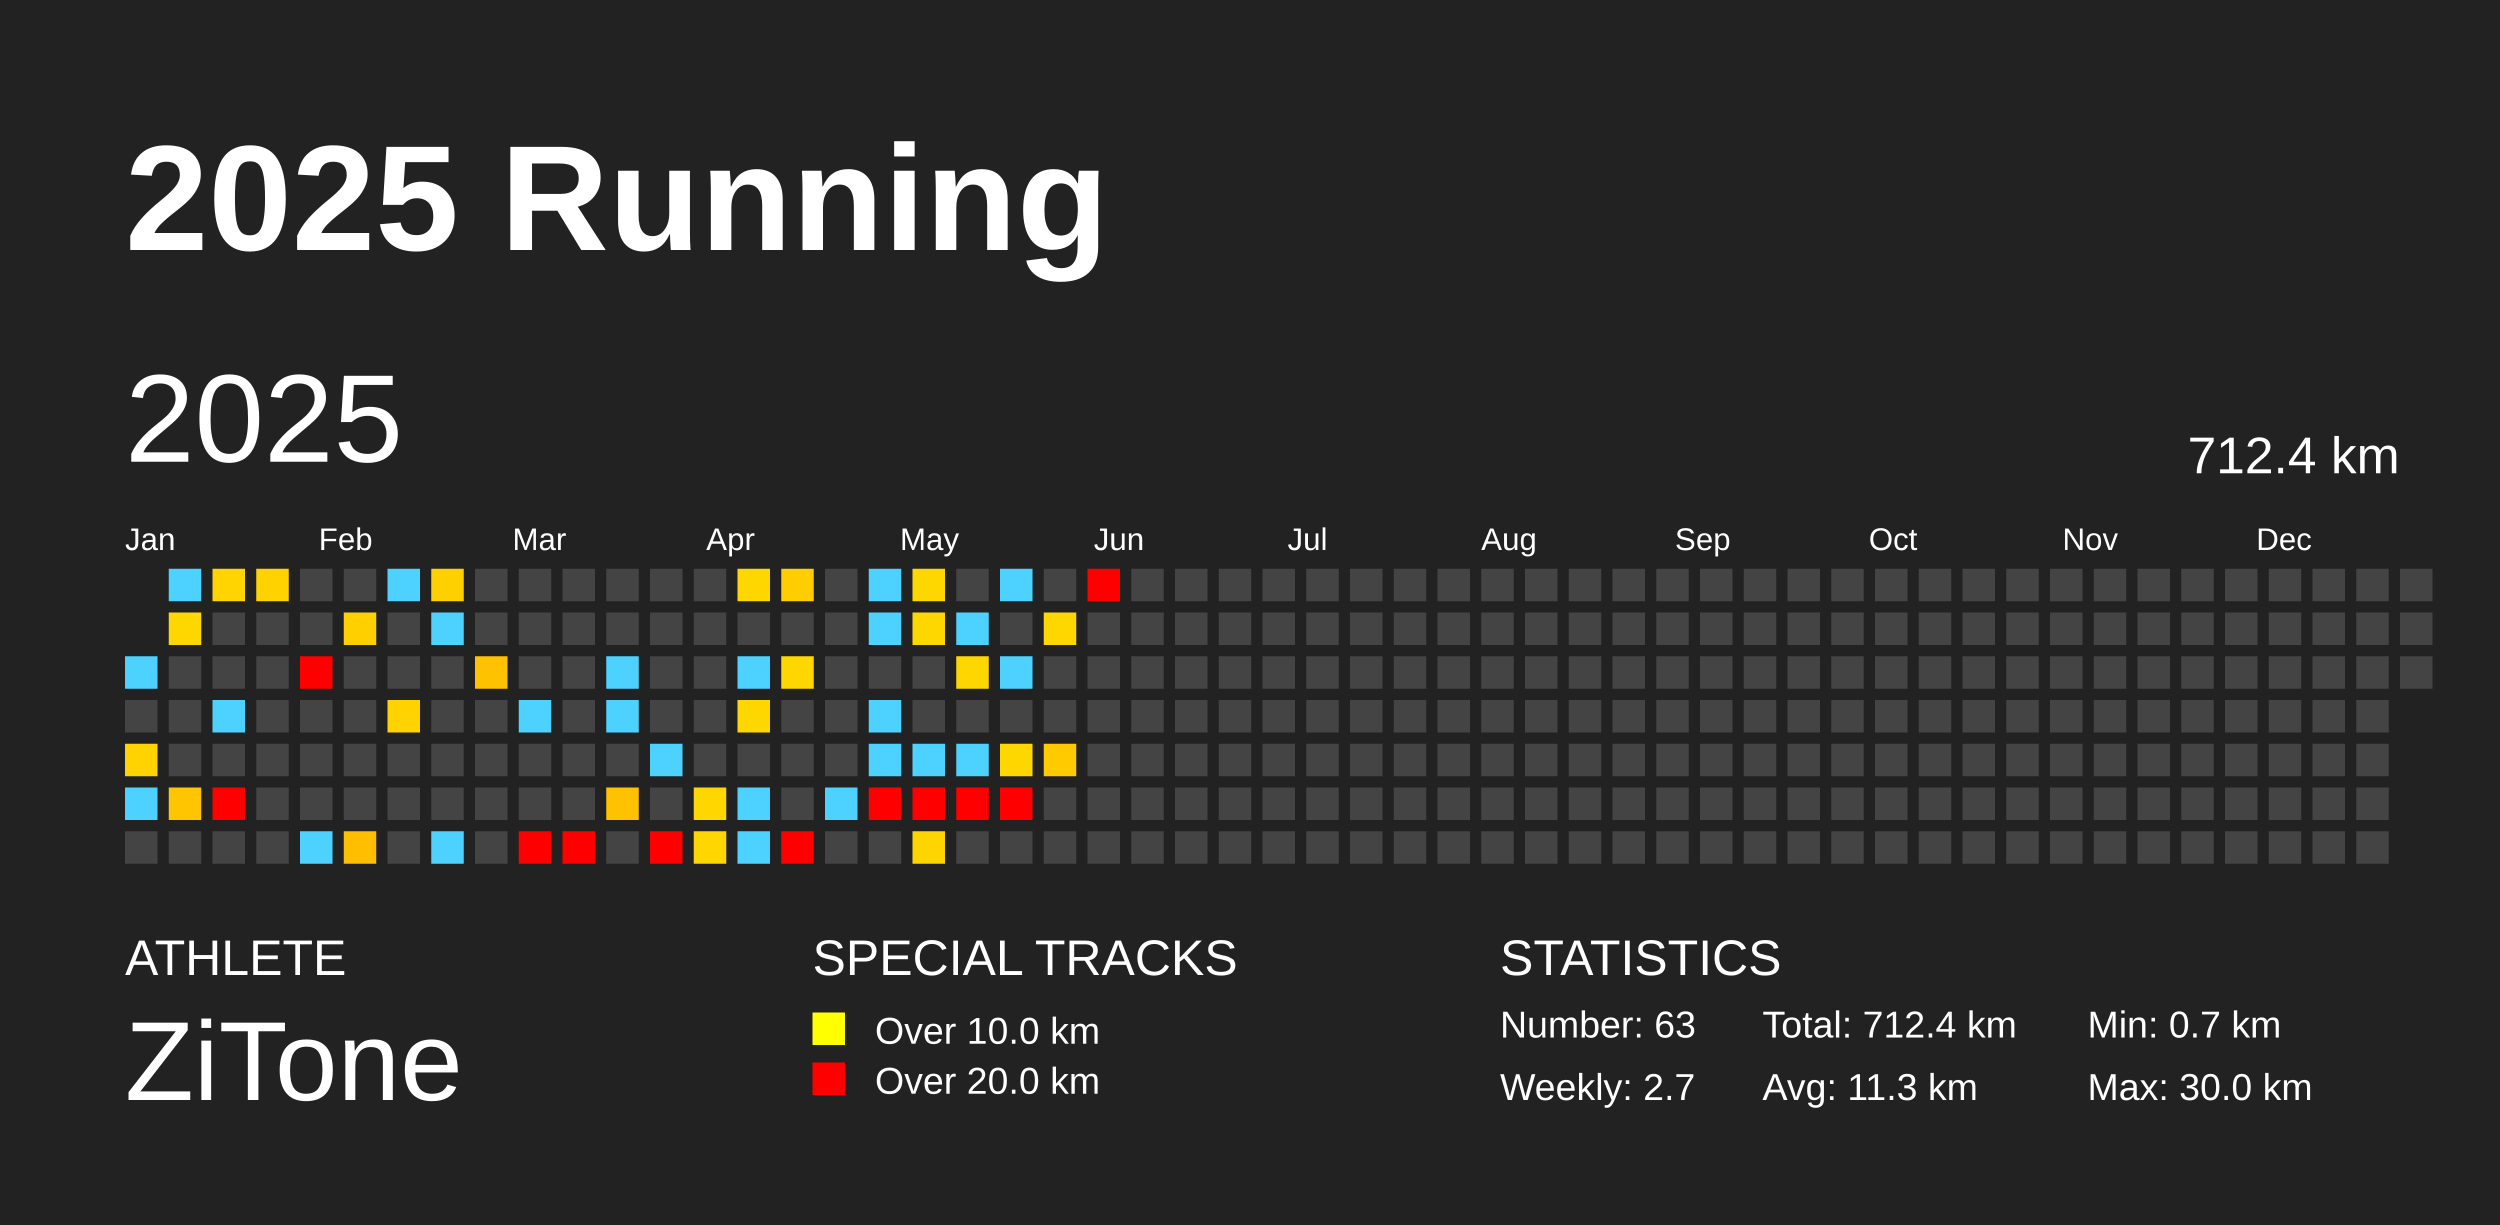
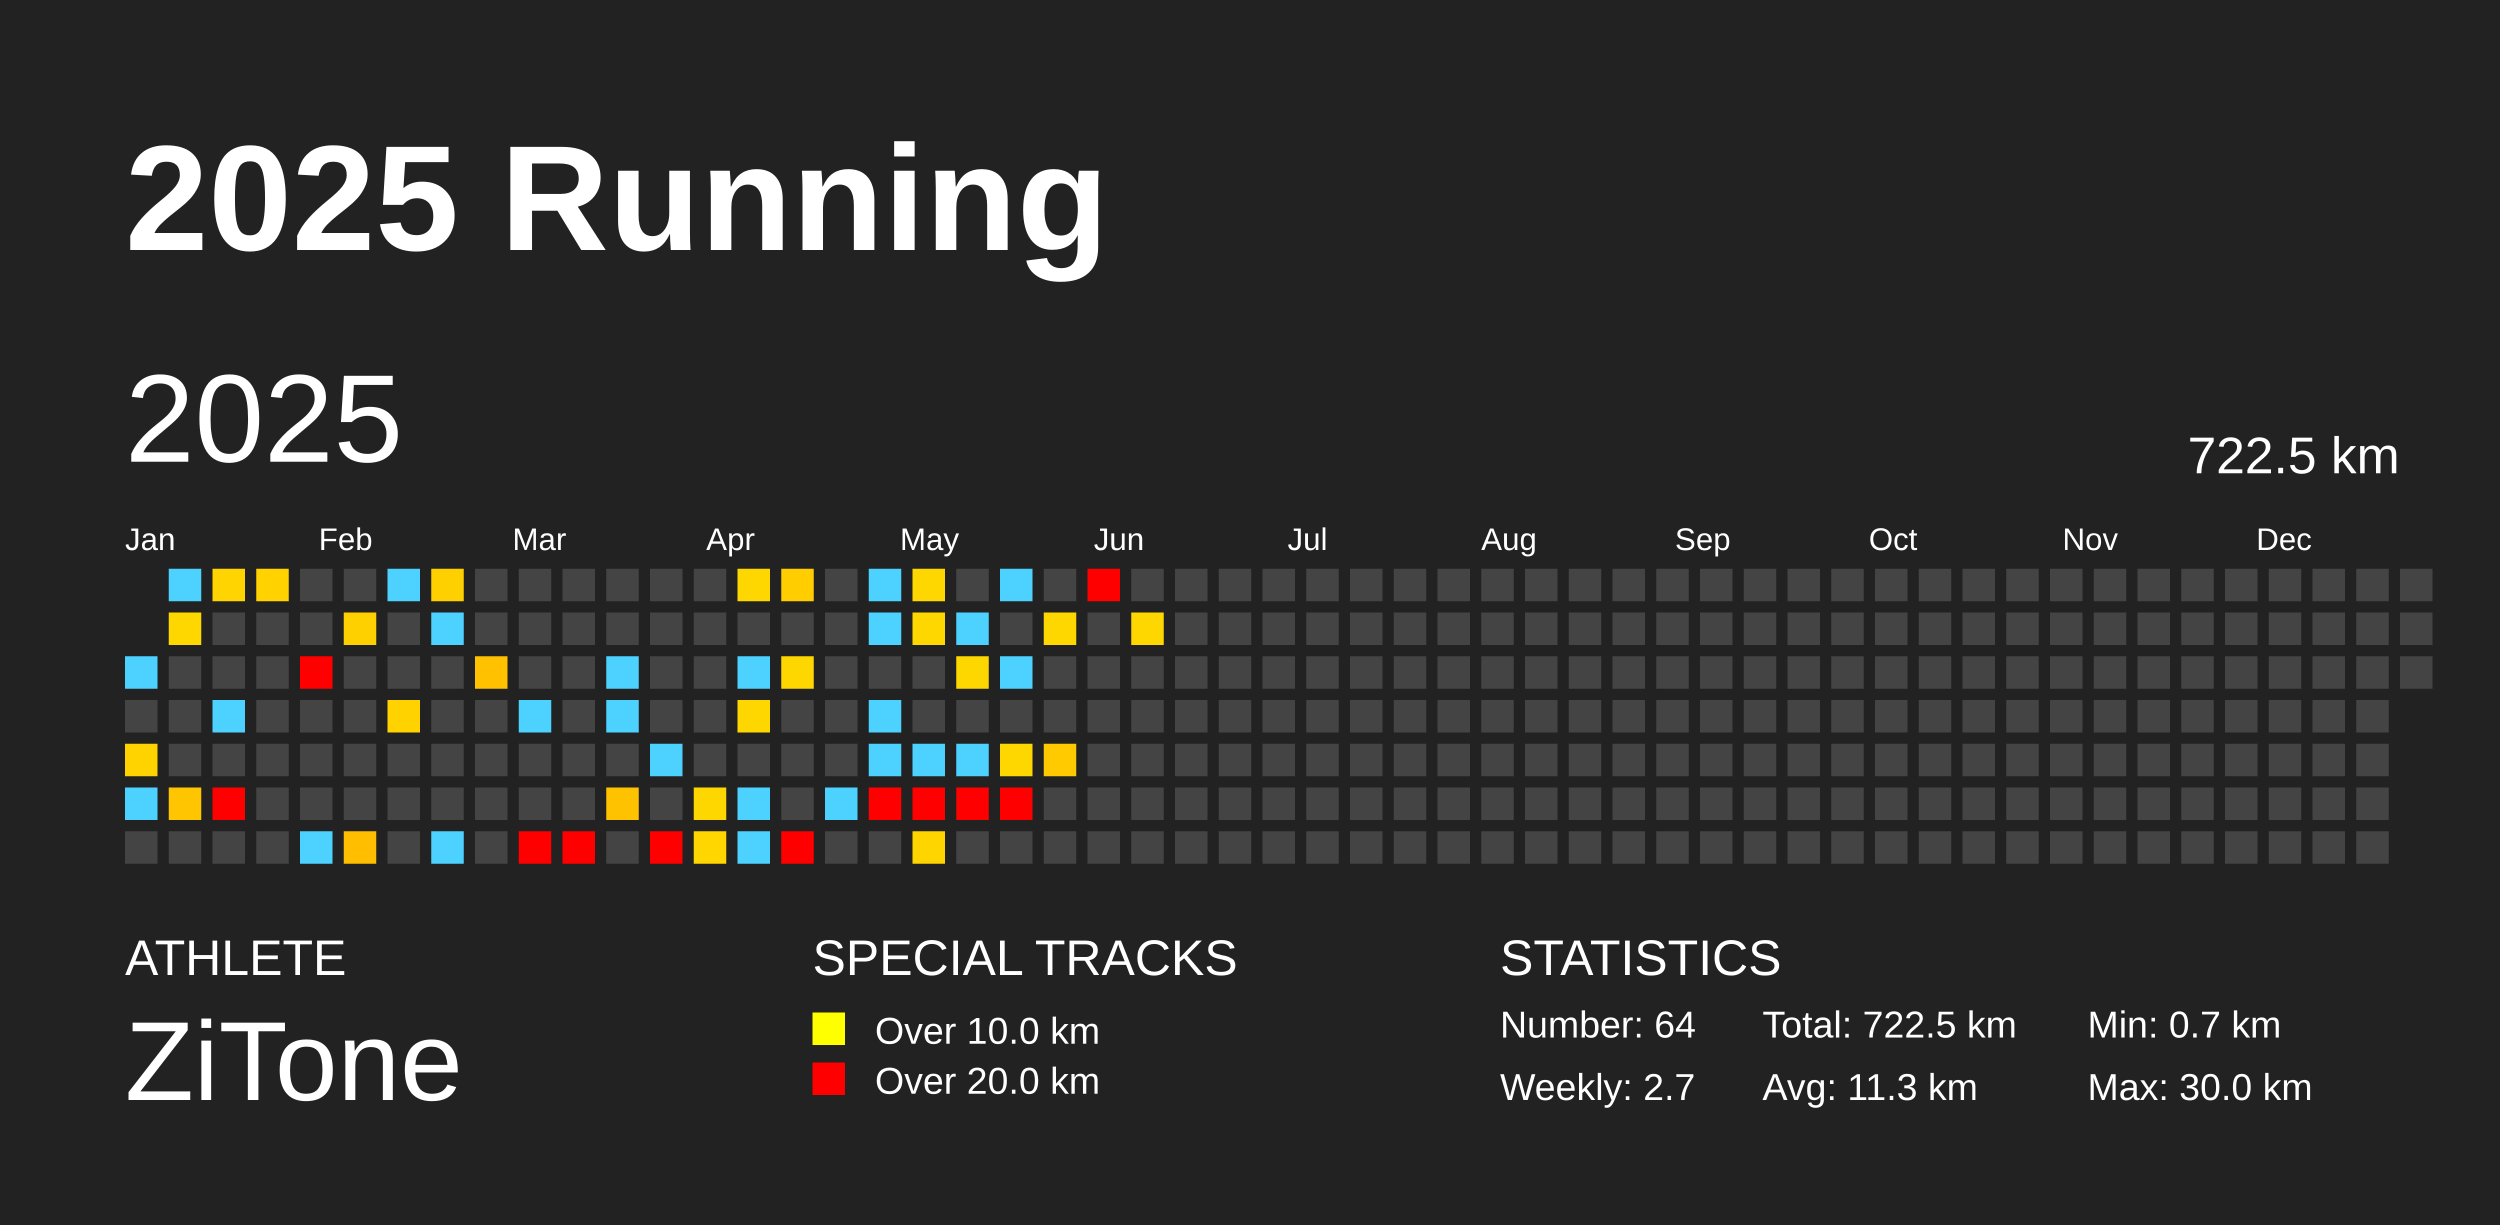
<svg xmlns="http://www.w3.org/2000/svg" baseProfile="full" height="98mm" version="1.1" viewBox="0,0,200,98" width="200mm">
  <defs />
  <rect fill="#222222" height="98" width="200" x="0" y="0" />
  <text fill="#FFFFFF" style="font-size:12px; font-family:Arial; font-weight:bold;" x="10" y="20">2025 Running</text>
  <text fill="#FFFFFF" style="font-size:4px; font-family:Arial" x="10" y="78">ATHLETE</text>
  <text fill="#FFFFFF" style="font-size:9px; font-family:Arial" x="10" y="88">ZiTone</text>
  <text fill="#FFFFFF" style="font-size:4px; font-family:Arial" x="65" y="78">SPECIAL TRACKS</text>
  <rect fill="yellow" height="2.6" width="2.6" x="65" y="81" />
  <text fill="#FFFFFF" style="font-size:3px; font-family:Arial" x="70" y="83.5">Over 10.0 km</text>
  <rect fill="red" height="2.6" width="2.6" x="65" y="85" />
  <text fill="#FFFFFF" style="font-size:3px; font-family:Arial" x="70" y="87.5">Over 20.0 km</text>
  <text fill="#FFFFFF" style="font-size:4px; font-family:Arial" x="120" y="78">STATISTICS</text>
-   <text fill="#FFFFFF" style="font-size:3px; font-family:Arial" x="120" y="83">Number: 63</text>
+   <text fill="#FFFFFF" style="font-size:3px; font-family:Arial" x="120" y="83">Number: 64</text>
  <text fill="#FFFFFF" style="font-size:3px; font-family:Arial" x="120" y="88">Weekly: 2.7</text>
-   <text fill="#FFFFFF" style="font-size:3px; font-family:Arial" x="141" y="83">Total: 712.4 km</text>
+   <text fill="#FFFFFF" style="font-size:3px; font-family:Arial" x="141" y="83">Total: 722.5 km</text>
  <text fill="#FFFFFF" style="font-size:3px; font-family:Arial" x="141" y="88">Avg: 11.3 km</text>
  <text fill="#FFFFFF" style="font-size:3px; font-family:Arial" x="167" y="83">Min: 0.7 km</text>
  <text fill="#FFFFFF" style="font-size:3px; font-family:Arial" x="167" y="88">Max: 30.0 km</text>
  <text dominant-baseline="hanging" fill="#FFFFFF" style="font-size:10.0px; font-family:Arial;" x="10" y="30">2025</text>
-   <text dominant-baseline="hanging" fill="#FFFFFF" style="font-size:4.125px; font-family:Arial;" x="175" y="35">712.4 km</text>
+   <text dominant-baseline="hanging" fill="#FFFFFF" style="font-size:4.125px; font-family:Arial;" x="175" y="35">722.5 km</text>
  <text fill="#FFFFFF" style="font-size:2.5px; font-family:Arial" x="10.0" y="44">Jan</text>
  <text fill="#FFFFFF" style="font-size:2.5px; font-family:Arial" x="25.5" y="44">Feb</text>
  <text fill="#FFFFFF" style="font-size:2.5px; font-family:Arial" x="41.0" y="44">Mar</text>
  <text fill="#FFFFFF" style="font-size:2.5px; font-family:Arial" x="56.5" y="44">Apr</text>
  <text fill="#FFFFFF" style="font-size:2.5px; font-family:Arial" x="72.0" y="44">May</text>
  <text fill="#FFFFFF" style="font-size:2.5px; font-family:Arial" x="87.5" y="44">Jun</text>
  <text fill="#FFFFFF" style="font-size:2.5px; font-family:Arial" x="103.0" y="44">Jul</text>
  <text fill="#FFFFFF" style="font-size:2.5px; font-family:Arial" x="118.5" y="44">Aug</text>
  <text fill="#FFFFFF" style="font-size:2.5px; font-family:Arial" x="134.0" y="44">Sep</text>
  <text fill="#FFFFFF" style="font-size:2.5px; font-family:Arial" x="149.5" y="44">Oct</text>
  <text fill="#FFFFFF" style="font-size:2.5px; font-family:Arial" x="165.0" y="44">Nov</text>
  <text fill="#FFFFFF" style="font-size:2.5px; font-family:Arial" x="180.5" y="44">Dec</text>
  <rect fill="#4dd2ff" height="2.6" width="2.6" x="10.0" y="52.5" />
  <rect fill="#444444" height="2.6" width="2.6" x="10.0" y="56.0" />
  <rect fill="#ffd300" height="2.6" width="2.6" x="10.0" y="59.5" />
  <rect fill="#4dd2ff" height="2.6" width="2.6" x="10.0" y="63.0" />
  <rect fill="#444444" height="2.6" width="2.6" x="10.0" y="66.5" />
  <rect fill="#4dd2ff" height="2.6" width="2.6" x="13.5" y="45.5" />
  <rect fill="#ffd700" height="2.6" width="2.6" x="13.5" y="49.0" />
  <rect fill="#444444" height="2.6" width="2.6" x="13.5" y="52.5" />
  <rect fill="#444444" height="2.6" width="2.6" x="13.5" y="56.0" />
  <rect fill="#444444" height="2.6" width="2.6" x="13.5" y="59.5" />
  <rect fill="#ffc500" height="2.6" width="2.6" x="13.5" y="63.0" />
  <rect fill="#444444" height="2.6" width="2.6" x="13.5" y="66.5" />
  <rect fill="#ffd400" height="2.6" width="2.6" x="17.0" y="45.5" />
  <rect fill="#444444" height="2.6" width="2.6" x="17.0" y="49.0" />
  <rect fill="#444444" height="2.6" width="2.6" x="17.0" y="52.5" />
  <rect fill="#4dd2ff" height="2.6" width="2.6" x="17.0" y="56.0" />
  <rect fill="#444444" height="2.6" width="2.6" x="17.0" y="59.5" />
  <rect fill="red" height="2.6" width="2.6" x="17.0" y="63.0" />
  <rect fill="#444444" height="2.6" width="2.6" x="17.0" y="66.5" />
  <rect fill="#ffd200" height="2.6" width="2.6" x="20.5" y="45.5" />
  <rect fill="#444444" height="2.6" width="2.6" x="20.5" y="49.0" />
  <rect fill="#444444" height="2.6" width="2.6" x="20.5" y="52.5" />
  <rect fill="#444444" height="2.6" width="2.6" x="20.5" y="56.0" />
  <rect fill="#444444" height="2.6" width="2.6" x="20.5" y="59.5" />
  <rect fill="#444444" height="2.6" width="2.6" x="20.5" y="63.0" />
  <rect fill="#444444" height="2.6" width="2.6" x="20.5" y="66.5" />
  <rect fill="#444444" height="2.6" width="2.6" x="24.0" y="45.5" />
  <rect fill="#444444" height="2.6" width="2.6" x="24.0" y="49.0" />
  <rect fill="red" height="2.6" width="2.6" x="24.0" y="52.5" />
  <rect fill="#444444" height="2.6" width="2.6" x="24.0" y="56.0" />
  <rect fill="#444444" height="2.6" width="2.6" x="24.0" y="59.5" />
  <rect fill="#444444" height="2.6" width="2.6" x="24.0" y="63.0" />
  <rect fill="#4dd2ff" height="2.6" width="2.6" x="24.0" y="66.5" />
  <rect fill="#444444" height="2.6" width="2.6" x="27.5" y="45.5" />
  <rect fill="#ffd000" height="2.6" width="2.6" x="27.5" y="49.0" />
  <rect fill="#444444" height="2.6" width="2.6" x="27.5" y="52.5" />
  <rect fill="#444444" height="2.6" width="2.6" x="27.5" y="56.0" />
  <rect fill="#444444" height="2.6" width="2.6" x="27.5" y="59.5" />
  <rect fill="#444444" height="2.6" width="2.6" x="27.5" y="63.0" />
  <rect fill="#ffbe00" height="2.6" width="2.6" x="27.5" y="66.5" />
  <rect fill="#4dd2ff" height="2.6" width="2.6" x="31.0" y="45.5" />
  <rect fill="#444444" height="2.6" width="2.6" x="31.0" y="49.0" />
  <rect fill="#444444" height="2.6" width="2.6" x="31.0" y="52.5" />
  <rect fill="#ffd200" height="2.6" width="2.6" x="31.0" y="56.0" />
  <rect fill="#444444" height="2.6" width="2.6" x="31.0" y="59.5" />
  <rect fill="#444444" height="2.6" width="2.6" x="31.0" y="63.0" />
  <rect fill="#444444" height="2.6" width="2.6" x="31.0" y="66.5" />
  <rect fill="#ffd000" height="2.6" width="2.6" x="34.5" y="45.5" />
  <rect fill="#4dd2ff" height="2.6" width="2.6" x="34.5" y="49.0" />
  <rect fill="#444444" height="2.6" width="2.6" x="34.5" y="52.5" />
  <rect fill="#444444" height="2.6" width="2.6" x="34.5" y="56.0" />
  <rect fill="#444444" height="2.6" width="2.6" x="34.5" y="59.5" />
  <rect fill="#444444" height="2.6" width="2.6" x="34.5" y="63.0" />
  <rect fill="#4dd2ff" height="2.6" width="2.6" x="34.5" y="66.5" />
  <rect fill="#444444" height="2.6" width="2.6" x="38.0" y="45.5" />
  <rect fill="#444444" height="2.6" width="2.6" x="38.0" y="49.0" />
  <rect fill="#ffc100" height="2.6" width="2.6" x="38.0" y="52.5" />
  <rect fill="#444444" height="2.6" width="2.6" x="38.0" y="56.0" />
  <rect fill="#444444" height="2.6" width="2.6" x="38.0" y="59.5" />
  <rect fill="#444444" height="2.6" width="2.6" x="38.0" y="63.0" />
  <rect fill="#444444" height="2.6" width="2.6" x="38.0" y="66.5" />
  <rect fill="#444444" height="2.6" width="2.6" x="41.5" y="45.5" />
  <rect fill="#444444" height="2.6" width="2.6" x="41.5" y="49.0" />
  <rect fill="#444444" height="2.6" width="2.6" x="41.5" y="52.5" />
  <rect fill="#4dd2ff" height="2.6" width="2.6" x="41.5" y="56.0" />
  <rect fill="#444444" height="2.6" width="2.6" x="41.5" y="59.5" />
  <rect fill="#444444" height="2.6" width="2.6" x="41.5" y="63.0" />
  <rect fill="red" height="2.6" width="2.6" x="41.5" y="66.5" />
  <rect fill="#444444" height="2.6" width="2.6" x="45.0" y="45.5" />
  <rect fill="#444444" height="2.6" width="2.6" x="45.0" y="49.0" />
  <rect fill="#444444" height="2.6" width="2.6" x="45.0" y="52.5" />
  <rect fill="#444444" height="2.6" width="2.6" x="45.0" y="56.0" />
  <rect fill="#444444" height="2.6" width="2.6" x="45.0" y="59.5" />
  <rect fill="#444444" height="2.6" width="2.6" x="45.0" y="63.0" />
  <rect fill="red" height="2.6" width="2.6" x="45.0" y="66.5" />
  <rect fill="#444444" height="2.6" width="2.6" x="48.5" y="45.5" />
  <rect fill="#444444" height="2.6" width="2.6" x="48.5" y="49.0" />
  <rect fill="#4dd2ff" height="2.6" width="2.6" x="48.5" y="52.5" />
  <rect fill="#4dd2ff" height="2.6" width="2.6" x="48.5" y="56.0" />
  <rect fill="#444444" height="2.6" width="2.6" x="48.5" y="59.5" />
  <rect fill="#ffc200" height="2.6" width="2.6" x="48.5" y="63.0" />
  <rect fill="#444444" height="2.6" width="2.6" x="48.5" y="66.5" />
  <rect fill="#444444" height="2.6" width="2.6" x="52.0" y="45.5" />
  <rect fill="#444444" height="2.6" width="2.6" x="52.0" y="49.0" />
  <rect fill="#444444" height="2.6" width="2.6" x="52.0" y="52.5" />
  <rect fill="#444444" height="2.6" width="2.6" x="52.0" y="56.0" />
  <rect fill="#4dd2ff" height="2.6" width="2.6" x="52.0" y="59.5" />
  <rect fill="#444444" height="2.6" width="2.6" x="52.0" y="63.0" />
  <rect fill="red" height="2.6" width="2.6" x="52.0" y="66.5" />
  <rect fill="#444444" height="2.6" width="2.6" x="55.5" y="45.5" />
  <rect fill="#444444" height="2.6" width="2.6" x="55.5" y="49.0" />
  <rect fill="#444444" height="2.6" width="2.6" x="55.5" y="52.5" />
  <rect fill="#444444" height="2.6" width="2.6" x="55.5" y="56.0" />
  <rect fill="#444444" height="2.6" width="2.6" x="55.5" y="59.5" />
  <rect fill="#ffd700" height="2.6" width="2.6" x="55.5" y="63.0" />
  <rect fill="#ffd600" height="2.6" width="2.6" x="55.5" y="66.5" />
  <rect fill="#ffd700" height="2.6" width="2.6" x="59.0" y="45.5" />
  <rect fill="#444444" height="2.6" width="2.6" x="59.0" y="49.0" />
  <rect fill="#4dd2ff" height="2.6" width="2.6" x="59.0" y="52.5" />
  <rect fill="#ffd700" height="2.6" width="2.6" x="59.0" y="56.0" />
  <rect fill="#444444" height="2.6" width="2.6" x="59.0" y="59.5" />
  <rect fill="#4dd2ff" height="2.6" width="2.6" x="59.0" y="63.0" />
  <rect fill="#4dd2ff" height="2.6" width="2.6" x="59.0" y="66.5" />
  <rect fill="#ffcd00" height="2.6" width="2.6" x="62.5" y="45.5" />
  <rect fill="#444444" height="2.6" width="2.6" x="62.5" y="49.0" />
  <rect fill="#ffd700" height="2.6" width="2.6" x="62.5" y="52.5" />
  <rect fill="#444444" height="2.6" width="2.6" x="62.5" y="56.0" />
  <rect fill="#444444" height="2.6" width="2.6" x="62.5" y="59.5" />
  <rect fill="#444444" height="2.6" width="2.6" x="62.5" y="63.0" />
  <rect fill="red" height="2.6" width="2.6" x="62.5" y="66.5" />
  <rect fill="#444444" height="2.6" width="2.6" x="66.0" y="45.5" />
  <rect fill="#444444" height="2.6" width="2.6" x="66.0" y="49.0" />
  <rect fill="#444444" height="2.6" width="2.6" x="66.0" y="52.5" />
  <rect fill="#444444" height="2.6" width="2.6" x="66.0" y="56.0" />
  <rect fill="#444444" height="2.6" width="2.6" x="66.0" y="59.5" />
  <rect fill="#4dd2ff" height="2.6" width="2.6" x="66.0" y="63.0" />
  <rect fill="#444444" height="2.6" width="2.6" x="66.0" y="66.5" />
  <rect fill="#4dd2ff" height="2.6" width="2.6" x="69.5" y="45.5" />
  <rect fill="#4dd2ff" height="2.6" width="2.6" x="69.5" y="49.0" />
  <rect fill="#444444" height="2.6" width="2.6" x="69.5" y="52.5" />
  <rect fill="#4dd2ff" height="2.6" width="2.6" x="69.5" y="56.0" />
  <rect fill="#4dd2ff" height="2.6" width="2.6" x="69.5" y="59.5" />
  <rect fill="red" height="2.6" width="2.6" x="69.5" y="63.0" />
  <rect fill="#444444" height="2.6" width="2.6" x="69.5" y="66.5" />
  <rect fill="#ffd700" height="2.6" width="2.6" x="73.0" y="45.5" />
  <rect fill="#ffd700" height="2.6" width="2.6" x="73.0" y="49.0" />
  <rect fill="#444444" height="2.6" width="2.6" x="73.0" y="52.5" />
  <rect fill="#444444" height="2.6" width="2.6" x="73.0" y="56.0" />
  <rect fill="#4dd2ff" height="2.6" width="2.6" x="73.0" y="59.5" />
  <rect fill="red" height="2.6" width="2.6" x="73.0" y="63.0" />
  <rect fill="#ffd500" height="2.6" width="2.6" x="73.0" y="66.5" />
  <rect fill="#444444" height="2.6" width="2.6" x="76.5" y="45.5" />
  <rect fill="#4dd2ff" height="2.6" width="2.6" x="76.5" y="49.0" />
  <rect fill="#ffd700" height="2.6" width="2.6" x="76.5" y="52.5" />
  <rect fill="#444444" height="2.6" width="2.6" x="76.5" y="56.0" />
  <rect fill="#4dd2ff" height="2.6" width="2.6" x="76.5" y="59.5" />
  <rect fill="red" height="2.6" width="2.6" x="76.5" y="63.0" />
  <rect fill="#444444" height="2.6" width="2.6" x="76.5" y="66.5" />
  <rect fill="#4dd2ff" height="2.6" width="2.6" x="80.0" y="45.5" />
  <rect fill="#444444" height="2.6" width="2.6" x="80.0" y="49.0" />
  <rect fill="#4dd2ff" height="2.6" width="2.6" x="80.0" y="52.5" />
  <rect fill="#444444" height="2.6" width="2.6" x="80.0" y="56.0" />
  <rect fill="#ffd700" height="2.6" width="2.6" x="80.0" y="59.5" />
  <rect fill="red" height="2.6" width="2.6" x="80.0" y="63.0" />
  <rect fill="#444444" height="2.6" width="2.6" x="80.0" y="66.5" />
  <rect fill="#444444" height="2.6" width="2.6" x="83.5" y="45.5" />
  <rect fill="#ffd700" height="2.6" width="2.6" x="83.5" y="49.0" />
  <rect fill="#444444" height="2.6" width="2.6" x="83.5" y="52.5" />
  <rect fill="#444444" height="2.6" width="2.6" x="83.5" y="56.0" />
  <rect fill="#ffcb00" height="2.6" width="2.6" x="83.5" y="59.5" />
  <rect fill="#444444" height="2.6" width="2.6" x="83.5" y="63.0" />
  <rect fill="#444444" height="2.6" width="2.6" x="83.5" y="66.5" />
  <rect fill="red" height="2.6" width="2.6" x="87.0" y="45.5" />
  <rect fill="#444444" height="2.6" width="2.6" x="87.0" y="49.0" />
  <rect fill="#444444" height="2.6" width="2.6" x="87.0" y="52.5" />
  <rect fill="#444444" height="2.6" width="2.6" x="87.0" y="56.0" />
  <rect fill="#444444" height="2.6" width="2.6" x="87.0" y="59.5" />
  <rect fill="#444444" height="2.6" width="2.6" x="87.0" y="63.0" />
  <rect fill="#444444" height="2.6" width="2.6" x="87.0" y="66.5" />
  <rect fill="#444444" height="2.6" width="2.6" x="90.5" y="45.5" />
-   <rect fill="#444444" height="2.6" width="2.6" x="90.5" y="49.0" />
+   <rect fill="#ffd700" height="2.6" width="2.6" x="90.5" y="49.0" />
  <rect fill="#444444" height="2.6" width="2.6" x="90.5" y="52.5" />
  <rect fill="#444444" height="2.6" width="2.6" x="90.5" y="56.0" />
  <rect fill="#444444" height="2.6" width="2.6" x="90.5" y="59.5" />
  <rect fill="#444444" height="2.6" width="2.6" x="90.5" y="63.0" />
  <rect fill="#444444" height="2.6" width="2.6" x="90.5" y="66.5" />
  <rect fill="#444444" height="2.6" width="2.6" x="94.0" y="45.5" />
  <rect fill="#444444" height="2.6" width="2.6" x="94.0" y="49.0" />
  <rect fill="#444444" height="2.6" width="2.6" x="94.0" y="52.5" />
  <rect fill="#444444" height="2.6" width="2.6" x="94.0" y="56.0" />
  <rect fill="#444444" height="2.6" width="2.6" x="94.0" y="59.5" />
  <rect fill="#444444" height="2.6" width="2.6" x="94.0" y="63.0" />
  <rect fill="#444444" height="2.6" width="2.6" x="94.0" y="66.5" />
  <rect fill="#444444" height="2.6" width="2.6" x="97.5" y="45.5" />
  <rect fill="#444444" height="2.6" width="2.6" x="97.5" y="49.0" />
  <rect fill="#444444" height="2.6" width="2.6" x="97.5" y="52.5" />
  <rect fill="#444444" height="2.6" width="2.6" x="97.5" y="56.0" />
  <rect fill="#444444" height="2.6" width="2.6" x="97.5" y="59.5" />
  <rect fill="#444444" height="2.6" width="2.6" x="97.5" y="63.0" />
  <rect fill="#444444" height="2.6" width="2.6" x="97.5" y="66.5" />
  <rect fill="#444444" height="2.6" width="2.6" x="101.0" y="45.5" />
  <rect fill="#444444" height="2.6" width="2.6" x="101.0" y="49.0" />
  <rect fill="#444444" height="2.6" width="2.6" x="101.0" y="52.5" />
  <rect fill="#444444" height="2.6" width="2.6" x="101.0" y="56.0" />
  <rect fill="#444444" height="2.6" width="2.6" x="101.0" y="59.5" />
  <rect fill="#444444" height="2.6" width="2.6" x="101.0" y="63.0" />
  <rect fill="#444444" height="2.6" width="2.6" x="101.0" y="66.5" />
  <rect fill="#444444" height="2.6" width="2.6" x="104.5" y="45.5" />
  <rect fill="#444444" height="2.6" width="2.6" x="104.5" y="49.0" />
  <rect fill="#444444" height="2.6" width="2.6" x="104.5" y="52.5" />
  <rect fill="#444444" height="2.6" width="2.6" x="104.5" y="56.0" />
  <rect fill="#444444" height="2.6" width="2.6" x="104.5" y="59.5" />
  <rect fill="#444444" height="2.6" width="2.6" x="104.5" y="63.0" />
  <rect fill="#444444" height="2.6" width="2.6" x="104.5" y="66.5" />
  <rect fill="#444444" height="2.6" width="2.6" x="108.0" y="45.5" />
  <rect fill="#444444" height="2.6" width="2.6" x="108.0" y="49.0" />
  <rect fill="#444444" height="2.6" width="2.6" x="108.0" y="52.5" />
  <rect fill="#444444" height="2.6" width="2.6" x="108.0" y="56.0" />
  <rect fill="#444444" height="2.6" width="2.6" x="108.0" y="59.5" />
  <rect fill="#444444" height="2.6" width="2.6" x="108.0" y="63.0" />
  <rect fill="#444444" height="2.6" width="2.6" x="108.0" y="66.5" />
  <rect fill="#444444" height="2.6" width="2.6" x="111.5" y="45.5" />
  <rect fill="#444444" height="2.6" width="2.6" x="111.5" y="49.0" />
  <rect fill="#444444" height="2.6" width="2.6" x="111.5" y="52.5" />
  <rect fill="#444444" height="2.6" width="2.6" x="111.5" y="56.0" />
  <rect fill="#444444" height="2.6" width="2.6" x="111.5" y="59.5" />
  <rect fill="#444444" height="2.6" width="2.6" x="111.5" y="63.0" />
  <rect fill="#444444" height="2.6" width="2.6" x="111.5" y="66.5" />
  <rect fill="#444444" height="2.6" width="2.6" x="115.0" y="45.5" />
  <rect fill="#444444" height="2.6" width="2.6" x="115.0" y="49.0" />
  <rect fill="#444444" height="2.6" width="2.6" x="115.0" y="52.5" />
  <rect fill="#444444" height="2.6" width="2.6" x="115.0" y="56.0" />
  <rect fill="#444444" height="2.6" width="2.6" x="115.0" y="59.5" />
  <rect fill="#444444" height="2.6" width="2.6" x="115.0" y="63.0" />
  <rect fill="#444444" height="2.6" width="2.6" x="115.0" y="66.5" />
  <rect fill="#444444" height="2.6" width="2.6" x="118.5" y="45.5" />
  <rect fill="#444444" height="2.6" width="2.6" x="118.5" y="49.0" />
  <rect fill="#444444" height="2.6" width="2.6" x="118.5" y="52.5" />
  <rect fill="#444444" height="2.6" width="2.6" x="118.5" y="56.0" />
  <rect fill="#444444" height="2.6" width="2.6" x="118.5" y="59.5" />
  <rect fill="#444444" height="2.6" width="2.6" x="118.5" y="63.0" />
  <rect fill="#444444" height="2.6" width="2.6" x="118.5" y="66.5" />
  <rect fill="#444444" height="2.6" width="2.6" x="122.0" y="45.5" />
  <rect fill="#444444" height="2.6" width="2.6" x="122.0" y="49.0" />
  <rect fill="#444444" height="2.6" width="2.6" x="122.0" y="52.5" />
  <rect fill="#444444" height="2.6" width="2.6" x="122.0" y="56.0" />
  <rect fill="#444444" height="2.6" width="2.6" x="122.0" y="59.5" />
  <rect fill="#444444" height="2.6" width="2.6" x="122.0" y="63.0" />
  <rect fill="#444444" height="2.6" width="2.6" x="122.0" y="66.5" />
  <rect fill="#444444" height="2.6" width="2.6" x="125.5" y="45.5" />
  <rect fill="#444444" height="2.6" width="2.6" x="125.5" y="49.0" />
  <rect fill="#444444" height="2.6" width="2.6" x="125.5" y="52.5" />
  <rect fill="#444444" height="2.6" width="2.6" x="125.5" y="56.0" />
  <rect fill="#444444" height="2.6" width="2.6" x="125.5" y="59.5" />
  <rect fill="#444444" height="2.6" width="2.6" x="125.5" y="63.0" />
  <rect fill="#444444" height="2.6" width="2.6" x="125.5" y="66.5" />
  <rect fill="#444444" height="2.6" width="2.6" x="129.0" y="45.5" />
  <rect fill="#444444" height="2.6" width="2.6" x="129.0" y="49.0" />
  <rect fill="#444444" height="2.6" width="2.6" x="129.0" y="52.5" />
  <rect fill="#444444" height="2.6" width="2.6" x="129.0" y="56.0" />
  <rect fill="#444444" height="2.6" width="2.6" x="129.0" y="59.5" />
  <rect fill="#444444" height="2.6" width="2.6" x="129.0" y="63.0" />
  <rect fill="#444444" height="2.6" width="2.6" x="129.0" y="66.5" />
  <rect fill="#444444" height="2.6" width="2.6" x="132.5" y="45.5" />
  <rect fill="#444444" height="2.6" width="2.6" x="132.5" y="49.0" />
  <rect fill="#444444" height="2.6" width="2.6" x="132.5" y="52.5" />
  <rect fill="#444444" height="2.6" width="2.6" x="132.5" y="56.0" />
  <rect fill="#444444" height="2.6" width="2.6" x="132.5" y="59.5" />
  <rect fill="#444444" height="2.6" width="2.6" x="132.5" y="63.0" />
  <rect fill="#444444" height="2.6" width="2.6" x="132.5" y="66.5" />
  <rect fill="#444444" height="2.6" width="2.6" x="136.0" y="45.5" />
  <rect fill="#444444" height="2.6" width="2.6" x="136.0" y="49.0" />
  <rect fill="#444444" height="2.6" width="2.6" x="136.0" y="52.5" />
  <rect fill="#444444" height="2.6" width="2.6" x="136.0" y="56.0" />
  <rect fill="#444444" height="2.6" width="2.6" x="136.0" y="59.5" />
  <rect fill="#444444" height="2.6" width="2.6" x="136.0" y="63.0" />
  <rect fill="#444444" height="2.6" width="2.6" x="136.0" y="66.5" />
  <rect fill="#444444" height="2.6" width="2.6" x="139.5" y="45.5" />
  <rect fill="#444444" height="2.6" width="2.6" x="139.5" y="49.0" />
  <rect fill="#444444" height="2.6" width="2.6" x="139.5" y="52.5" />
  <rect fill="#444444" height="2.6" width="2.6" x="139.5" y="56.0" />
  <rect fill="#444444" height="2.6" width="2.6" x="139.5" y="59.5" />
  <rect fill="#444444" height="2.6" width="2.6" x="139.5" y="63.0" />
  <rect fill="#444444" height="2.6" width="2.6" x="139.5" y="66.5" />
  <rect fill="#444444" height="2.6" width="2.6" x="143.0" y="45.5" />
  <rect fill="#444444" height="2.6" width="2.6" x="143.0" y="49.0" />
  <rect fill="#444444" height="2.6" width="2.6" x="143.0" y="52.5" />
  <rect fill="#444444" height="2.6" width="2.6" x="143.0" y="56.0" />
  <rect fill="#444444" height="2.6" width="2.6" x="143.0" y="59.5" />
  <rect fill="#444444" height="2.6" width="2.6" x="143.0" y="63.0" />
  <rect fill="#444444" height="2.6" width="2.6" x="143.0" y="66.5" />
  <rect fill="#444444" height="2.6" width="2.6" x="146.5" y="45.5" />
  <rect fill="#444444" height="2.6" width="2.6" x="146.5" y="49.0" />
  <rect fill="#444444" height="2.6" width="2.6" x="146.5" y="52.5" />
  <rect fill="#444444" height="2.6" width="2.6" x="146.5" y="56.0" />
  <rect fill="#444444" height="2.6" width="2.6" x="146.5" y="59.5" />
  <rect fill="#444444" height="2.6" width="2.6" x="146.5" y="63.0" />
  <rect fill="#444444" height="2.6" width="2.6" x="146.5" y="66.5" />
  <rect fill="#444444" height="2.6" width="2.6" x="150.0" y="45.5" />
  <rect fill="#444444" height="2.6" width="2.6" x="150.0" y="49.0" />
  <rect fill="#444444" height="2.6" width="2.6" x="150.0" y="52.5" />
  <rect fill="#444444" height="2.6" width="2.6" x="150.0" y="56.0" />
  <rect fill="#444444" height="2.6" width="2.6" x="150.0" y="59.5" />
  <rect fill="#444444" height="2.6" width="2.6" x="150.0" y="63.0" />
  <rect fill="#444444" height="2.6" width="2.6" x="150.0" y="66.5" />
  <rect fill="#444444" height="2.6" width="2.6" x="153.5" y="45.5" />
  <rect fill="#444444" height="2.6" width="2.6" x="153.5" y="49.0" />
  <rect fill="#444444" height="2.6" width="2.6" x="153.5" y="52.5" />
  <rect fill="#444444" height="2.6" width="2.6" x="153.5" y="56.0" />
  <rect fill="#444444" height="2.6" width="2.6" x="153.5" y="59.5" />
  <rect fill="#444444" height="2.6" width="2.6" x="153.5" y="63.0" />
  <rect fill="#444444" height="2.6" width="2.6" x="153.5" y="66.5" />
  <rect fill="#444444" height="2.6" width="2.6" x="157.0" y="45.5" />
  <rect fill="#444444" height="2.6" width="2.6" x="157.0" y="49.0" />
  <rect fill="#444444" height="2.6" width="2.6" x="157.0" y="52.5" />
  <rect fill="#444444" height="2.6" width="2.6" x="157.0" y="56.0" />
  <rect fill="#444444" height="2.6" width="2.6" x="157.0" y="59.5" />
  <rect fill="#444444" height="2.6" width="2.6" x="157.0" y="63.0" />
  <rect fill="#444444" height="2.6" width="2.6" x="157.0" y="66.5" />
  <rect fill="#444444" height="2.6" width="2.6" x="160.5" y="45.5" />
  <rect fill="#444444" height="2.6" width="2.6" x="160.5" y="49.0" />
  <rect fill="#444444" height="2.6" width="2.6" x="160.5" y="52.5" />
  <rect fill="#444444" height="2.6" width="2.6" x="160.5" y="56.0" />
  <rect fill="#444444" height="2.6" width="2.6" x="160.5" y="59.5" />
  <rect fill="#444444" height="2.6" width="2.6" x="160.5" y="63.0" />
  <rect fill="#444444" height="2.6" width="2.6" x="160.5" y="66.5" />
  <rect fill="#444444" height="2.6" width="2.6" x="164.0" y="45.5" />
  <rect fill="#444444" height="2.6" width="2.6" x="164.0" y="49.0" />
  <rect fill="#444444" height="2.6" width="2.6" x="164.0" y="52.5" />
  <rect fill="#444444" height="2.6" width="2.6" x="164.0" y="56.0" />
  <rect fill="#444444" height="2.6" width="2.6" x="164.0" y="59.5" />
  <rect fill="#444444" height="2.6" width="2.6" x="164.0" y="63.0" />
  <rect fill="#444444" height="2.6" width="2.6" x="164.0" y="66.5" />
  <rect fill="#444444" height="2.6" width="2.6" x="167.5" y="45.5" />
  <rect fill="#444444" height="2.6" width="2.6" x="167.5" y="49.0" />
  <rect fill="#444444" height="2.6" width="2.6" x="167.5" y="52.5" />
  <rect fill="#444444" height="2.6" width="2.6" x="167.5" y="56.0" />
  <rect fill="#444444" height="2.6" width="2.6" x="167.5" y="59.5" />
  <rect fill="#444444" height="2.6" width="2.6" x="167.5" y="63.0" />
  <rect fill="#444444" height="2.6" width="2.6" x="167.5" y="66.5" />
  <rect fill="#444444" height="2.6" width="2.6" x="171.0" y="45.5" />
  <rect fill="#444444" height="2.6" width="2.6" x="171.0" y="49.0" />
  <rect fill="#444444" height="2.6" width="2.6" x="171.0" y="52.5" />
  <rect fill="#444444" height="2.6" width="2.6" x="171.0" y="56.0" />
  <rect fill="#444444" height="2.6" width="2.6" x="171.0" y="59.5" />
  <rect fill="#444444" height="2.6" width="2.6" x="171.0" y="63.0" />
  <rect fill="#444444" height="2.6" width="2.6" x="171.0" y="66.5" />
  <rect fill="#444444" height="2.6" width="2.6" x="174.5" y="45.5" />
  <rect fill="#444444" height="2.6" width="2.6" x="174.5" y="49.0" />
  <rect fill="#444444" height="2.6" width="2.6" x="174.5" y="52.5" />
  <rect fill="#444444" height="2.6" width="2.6" x="174.5" y="56.0" />
  <rect fill="#444444" height="2.6" width="2.6" x="174.5" y="59.5" />
  <rect fill="#444444" height="2.6" width="2.6" x="174.5" y="63.0" />
  <rect fill="#444444" height="2.6" width="2.6" x="174.5" y="66.5" />
  <rect fill="#444444" height="2.6" width="2.6" x="178.0" y="45.5" />
  <rect fill="#444444" height="2.6" width="2.6" x="178.0" y="49.0" />
  <rect fill="#444444" height="2.6" width="2.6" x="178.0" y="52.5" />
  <rect fill="#444444" height="2.6" width="2.6" x="178.0" y="56.0" />
  <rect fill="#444444" height="2.6" width="2.6" x="178.0" y="59.5" />
  <rect fill="#444444" height="2.6" width="2.6" x="178.0" y="63.0" />
  <rect fill="#444444" height="2.6" width="2.6" x="178.0" y="66.5" />
  <rect fill="#444444" height="2.6" width="2.6" x="181.5" y="45.5" />
  <rect fill="#444444" height="2.6" width="2.6" x="181.5" y="49.0" />
  <rect fill="#444444" height="2.6" width="2.6" x="181.5" y="52.5" />
  <rect fill="#444444" height="2.6" width="2.6" x="181.5" y="56.0" />
  <rect fill="#444444" height="2.6" width="2.6" x="181.5" y="59.5" />
  <rect fill="#444444" height="2.6" width="2.6" x="181.5" y="63.0" />
  <rect fill="#444444" height="2.6" width="2.6" x="181.5" y="66.5" />
  <rect fill="#444444" height="2.6" width="2.6" x="185.0" y="45.5" />
  <rect fill="#444444" height="2.6" width="2.6" x="185.0" y="49.0" />
  <rect fill="#444444" height="2.6" width="2.6" x="185.0" y="52.5" />
  <rect fill="#444444" height="2.6" width="2.6" x="185.0" y="56.0" />
  <rect fill="#444444" height="2.6" width="2.6" x="185.0" y="59.5" />
  <rect fill="#444444" height="2.6" width="2.6" x="185.0" y="63.0" />
  <rect fill="#444444" height="2.6" width="2.6" x="185.0" y="66.5" />
  <rect fill="#444444" height="2.6" width="2.6" x="188.5" y="45.5" />
  <rect fill="#444444" height="2.6" width="2.6" x="188.5" y="49.0" />
  <rect fill="#444444" height="2.6" width="2.6" x="188.5" y="52.5" />
  <rect fill="#444444" height="2.6" width="2.6" x="188.5" y="56.0" />
  <rect fill="#444444" height="2.6" width="2.6" x="188.5" y="59.5" />
  <rect fill="#444444" height="2.6" width="2.6" x="188.5" y="63.0" />
  <rect fill="#444444" height="2.6" width="2.6" x="188.5" y="66.5" />
  <rect fill="#444444" height="2.6" width="2.6" x="192.0" y="45.5" />
  <rect fill="#444444" height="2.6" width="2.6" x="192.0" y="49.0" />
  <rect fill="#444444" height="2.6" width="2.6" x="192.0" y="52.5" />
</svg>
